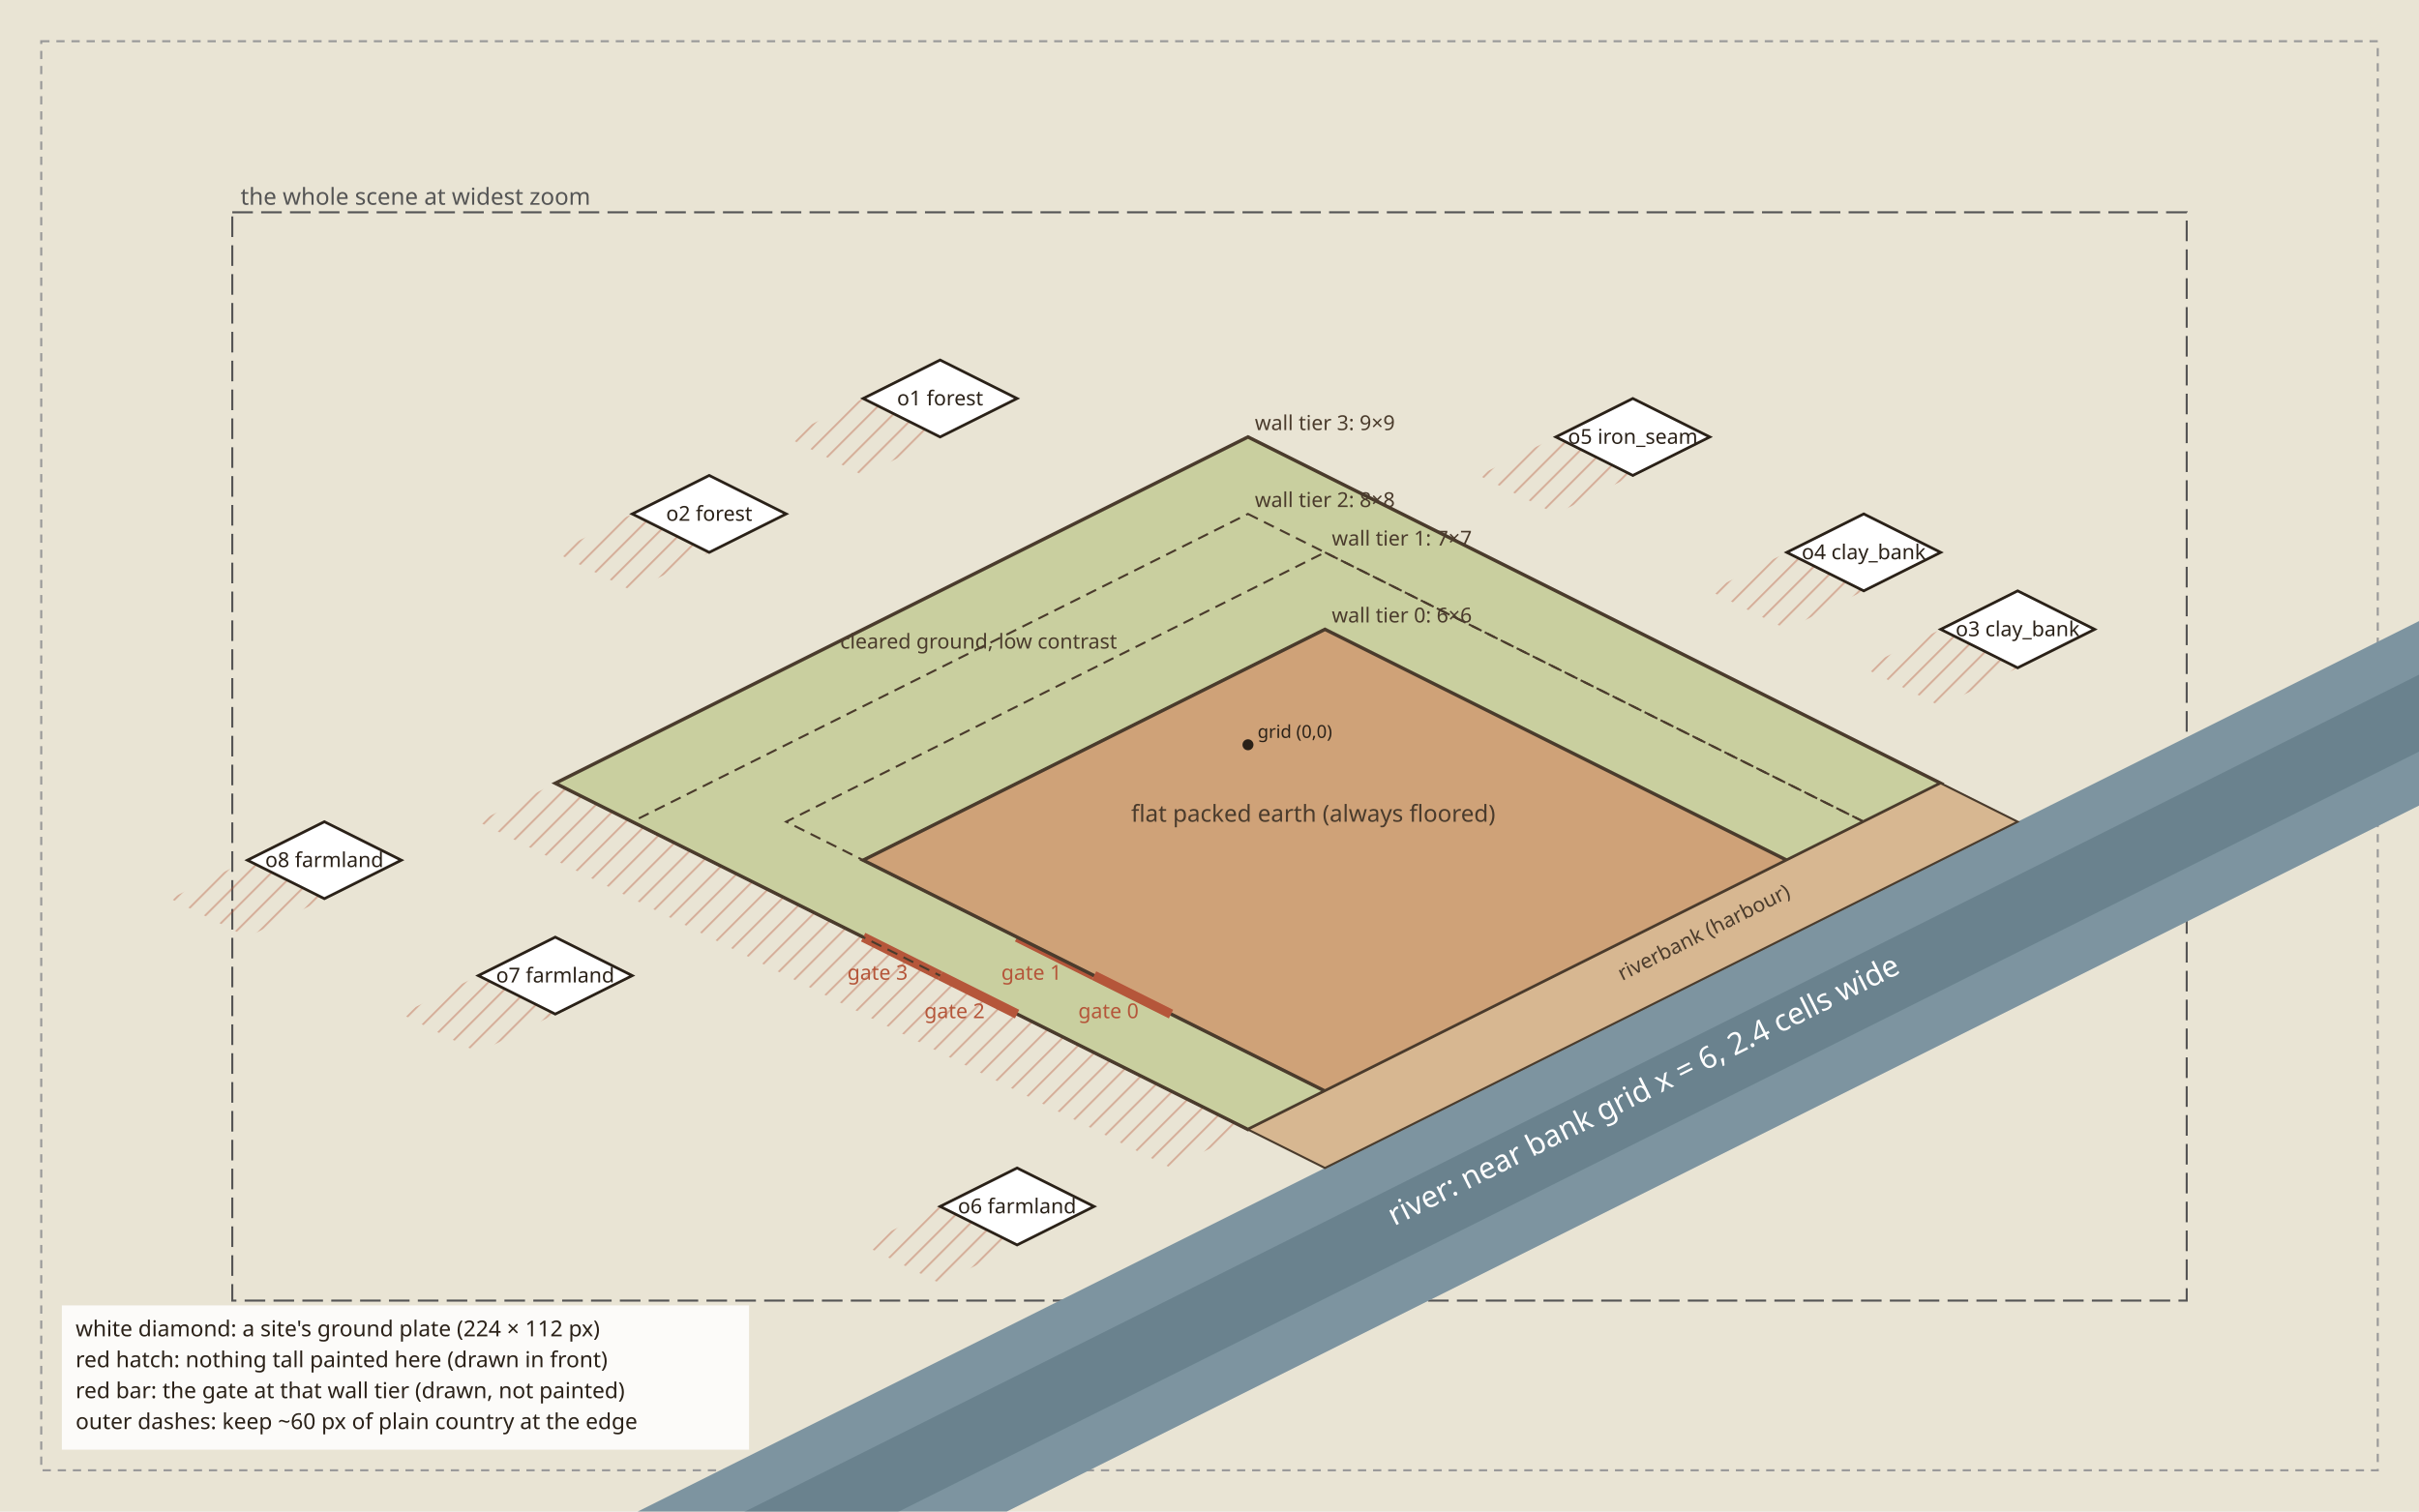
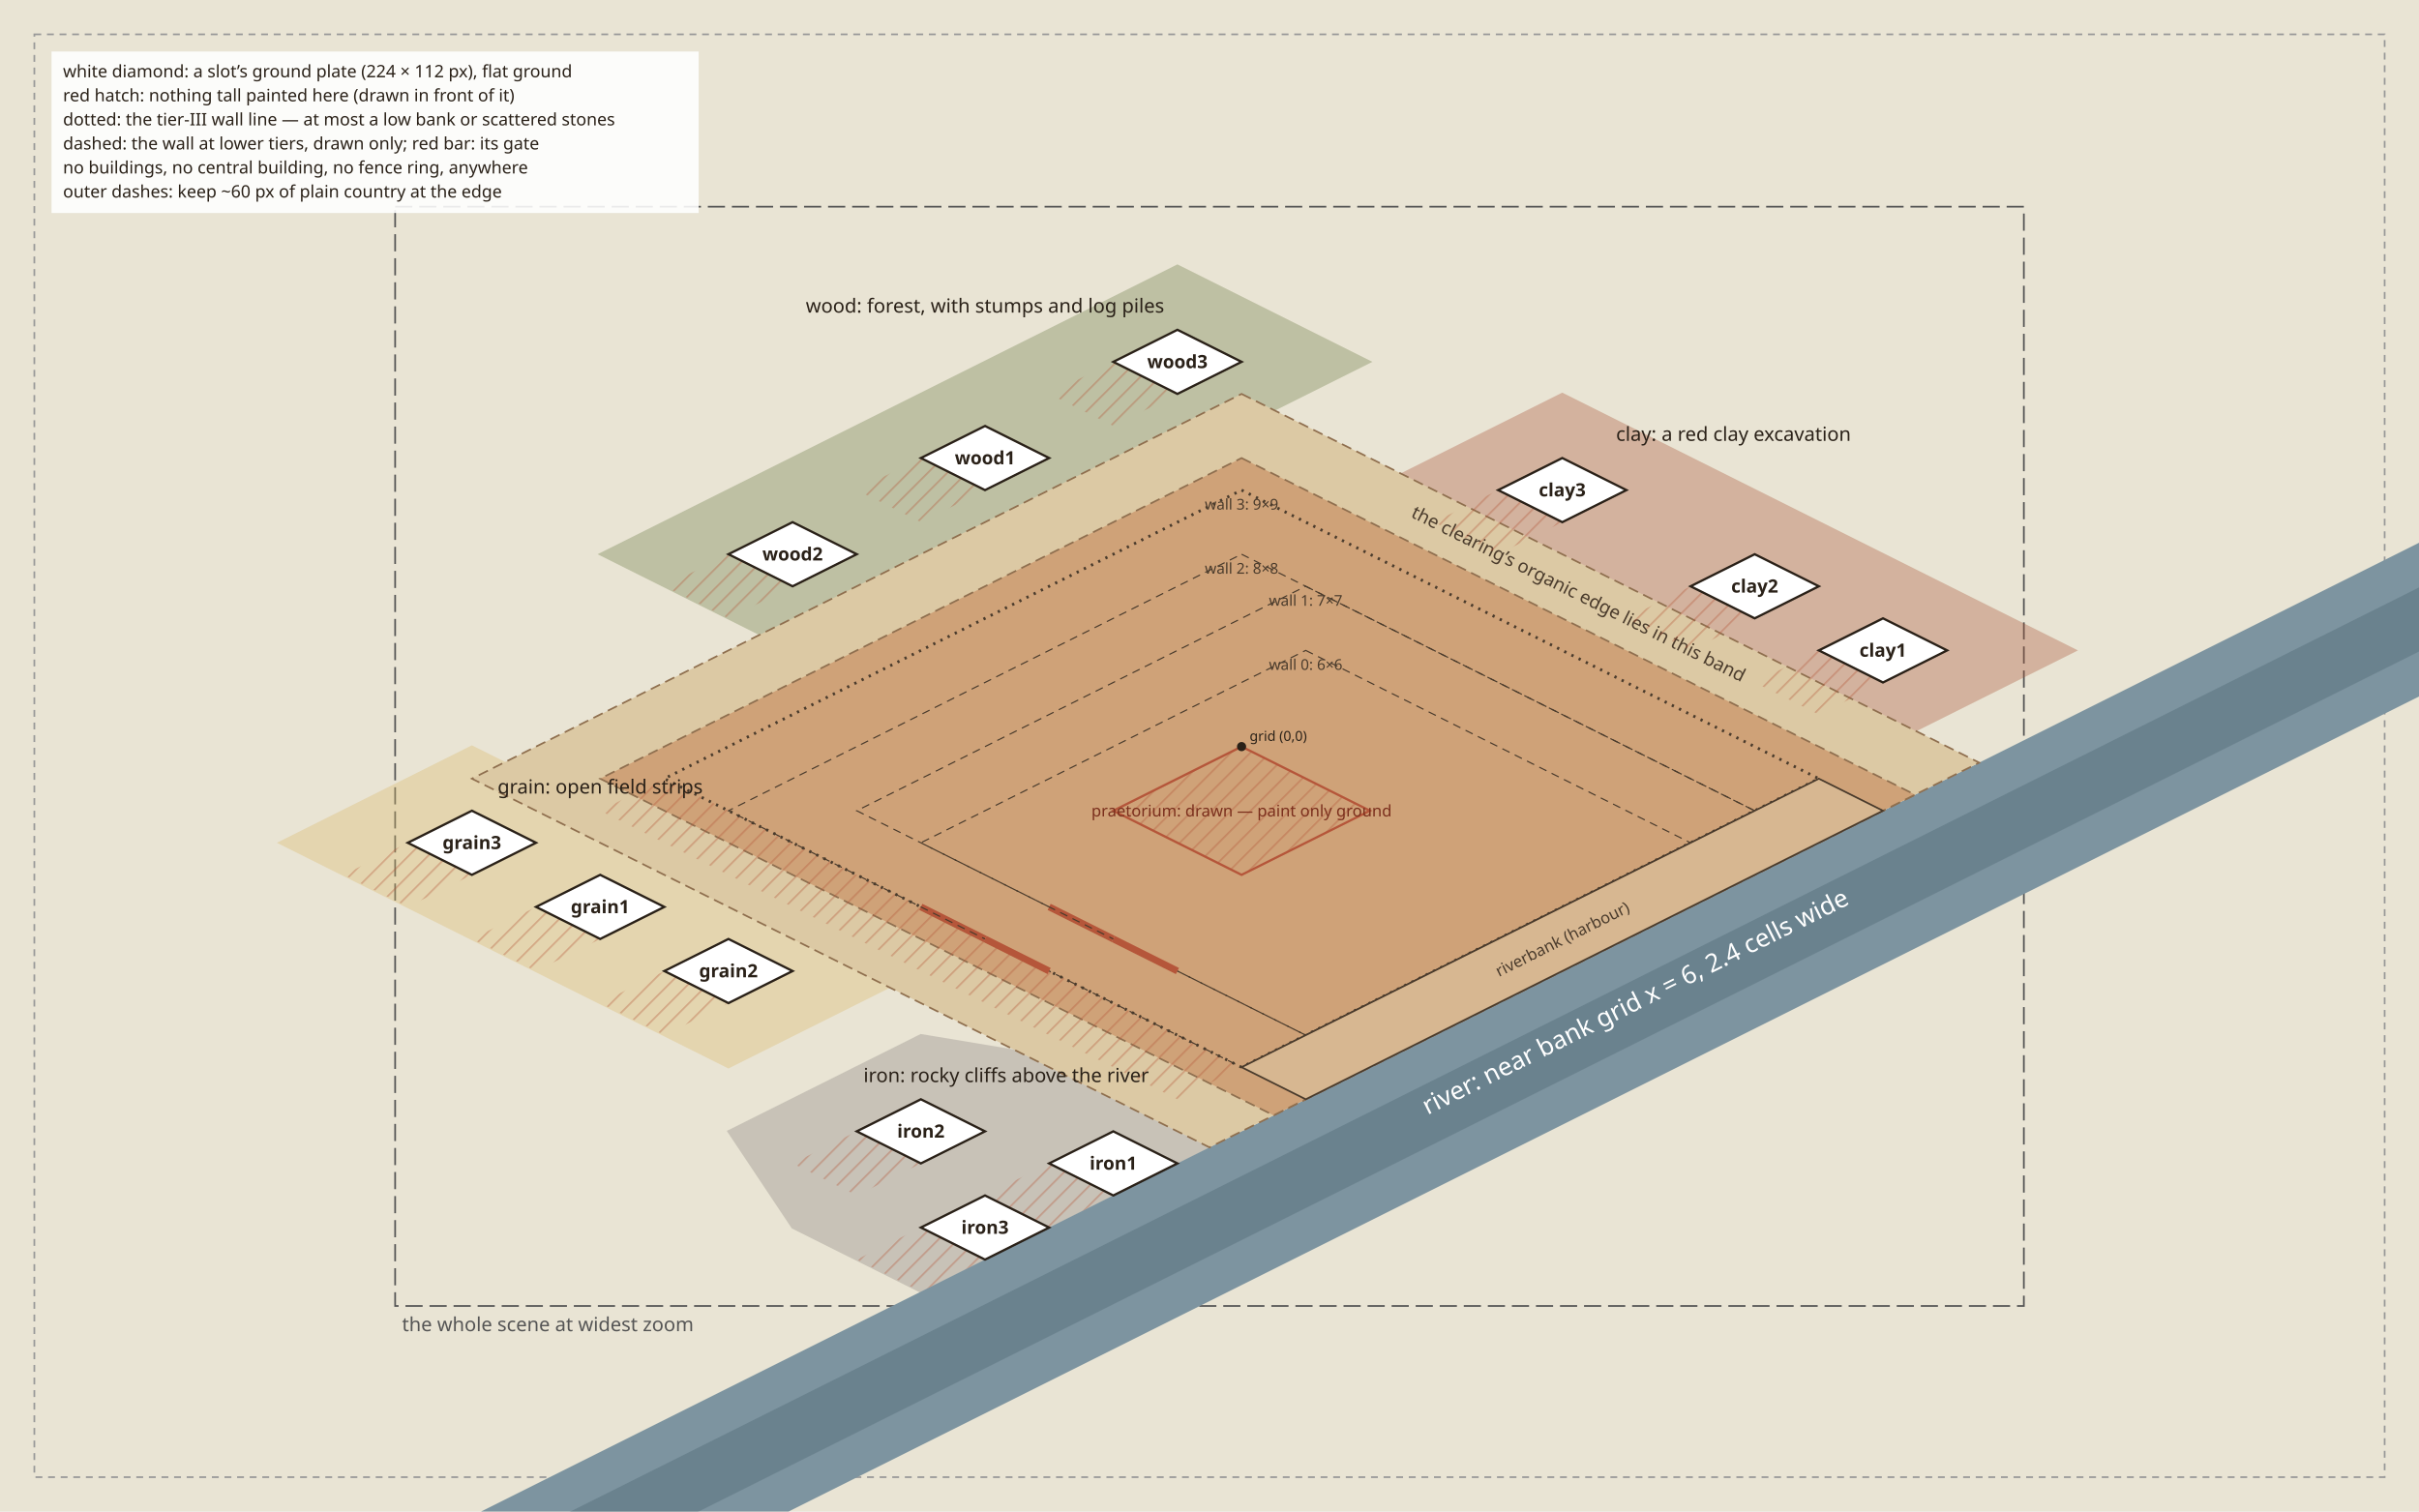
- <svg xmlns="http://www.w3.org/2000/svg" viewBox="0 0 3520 2200" width="3520" height="2200" font-family="sans-serif">
+ <svg xmlns="http://www.w3.org/2000/svg" viewBox="0 0 4224 2640" width="4224" height="2640" font-family="sans-serif">
  <defs>
    <pattern id="hatch" width="24" height="24" patternUnits="userSpaceOnUse" patternTransform="rotate(45)">
      <line x1="0" y1="0" x2="0" y2="24" stroke="#b5563a" stroke-width="6" opacity="0.35" />
    </pattern>
    <clipPath id="frame">
-       <rect width="3520" height="2200" />
+       <rect width="4224" height="2640" />
    </clipPath>
  </defs>
-   <rect width="3520" height="2200" fill="#e9e4d4" />
-   <rect x="60" y="60" width="3400" height="2080" fill="none" stroke="#999" stroke-dasharray="12 10" stroke-width="3" />
-   <rect x="338" y="309" width="2844" height="1584" fill="none" stroke="#555" stroke-dasharray="30 12" stroke-width="3" />
-   <text x="350" y="298" font-size="34" fill="#555">the whole scene at widest zoom</text>
+   <rect width="4224" height="2640" fill="#e9e4d4" />
+   <rect x="60" y="60" width="4104" height="2520" fill="none" stroke="#999" stroke-dasharray="12 10" stroke-width="3" />
+   <rect data-scene="1" x="690" y="361" width="2844" height="1920" fill="none" stroke="#555" stroke-dasharray="30 12" stroke-width="3" />
+   <text x="702" y="2325" font-size="34" fill="#555">the whole scene at widest zoom</text>
+   <polygon data-biome="wood" points="1048,968 2056,464 2392,632 1384,1136" fill="#6e7d48" opacity="0.35" stroke="#6e7d48" stroke-width="4" />
+   <polygon data-biome="clay" points="2392,856 2728,688 3624,1136 3288,1304" fill="#a8553a" opacity="0.35" stroke="#a8553a" stroke-width="4" />
+   <polygon data-biome="iron" points="1272,1976 1608,1808 1944,1864 2280,2032 1720,2312 1384,2144" fill="#8a8580" opacity="0.35" stroke="#8a8580" stroke-width="4" />
+   <polygon data-biome="grain" points="488,1472 824,1304 1608,1696 1272,1864" fill="#d9b969" opacity="0.35" stroke="#d9b969" stroke-width="4" />
  <g clip-path="url(#frame)">
-     <polygon points="6968,-820 7237,-686 -1723,3794 -1992,3660" fill="#7d94a0" />
-     <polygon points="7046,-781 7158,-725 -1802,3755 -1914,3699" fill="#5d7682" opacity="0.6" />
+     <polygon points="9560,-1720 9829,-1586 -3611,5134 -3880,5000" fill="#7d94a0" />
+     <polygon points="9638,-1681 9750,-1625 -3690,5095 -3802,5039" fill="#5d7682" opacity="0.6" />
  </g>
-   <text x="2398" y="1600" font-size="44" text-anchor="middle" fill="#fff" transform="rotate(-26.57 2398 1600)">river: near bank grid x = 6, 2.4 cells wide</text>
-   <polygon points="808,1140 1816,1644 1704,1700 696,1196" fill="url(#hatch)" />
-   <polygon data-tier="3" points="1816,636 2824,1140 1816,1644 808,1140" fill="#c9cf9f" stroke="#4a3b2c" stroke-width="5" stroke-dasharray="" />
-   <line data-gate="3" x1="1256" y1="1364" x2="1368" y2="1420" stroke="#b5563a" stroke-width="14" />
-   <text x="1233" y="1426" font-size="30" fill="#b5563a">gate 3</text>
-   <text x="1826" y="626" font-size="30" fill="#4a3b2c">wall tier 3: 9×9</text>
-   <polygon data-tier="2" points="1816,748 2712,1196 1816,1644 920,1196" fill="none" stroke="#4a3b2c" stroke-width="3" stroke-dasharray="16 10" />
-   <line data-gate="2" x1="1368" y1="1420" x2="1480" y2="1476" stroke="#b5563a" stroke-width="14" />
-   <text x="1345" y="1482" font-size="30" fill="#b5563a">gate 2</text>
-   <text x="1826" y="738" font-size="30" fill="#4a3b2c">wall tier 2: 8×8</text>
-   <polygon data-tier="1" points="1928,804 2712,1196 1928,1588 1144,1196" fill="none" stroke="#4a3b2c" stroke-width="3" stroke-dasharray="16 10" />
-   <line data-gate="1" x1="1480" y1="1364" x2="1592" y2="1420" stroke="#b5563a" stroke-width="14" />
-   <text x="1457" y="1426" font-size="30" fill="#b5563a">gate 1</text>
-   <text x="1938" y="794" font-size="30" fill="#4a3b2c">wall tier 1: 7×7</text>
-   <polygon data-tier="0" points="1928,916 2600,1252 1928,1588 1256,1252" fill="#cfa278" stroke="#4a3b2c" stroke-width="5" stroke-dasharray="" />
-   <line data-gate="0" x1="1592" y1="1420" x2="1704" y2="1476" stroke="#b5563a" stroke-width="14" />
-   <text x="1569" y="1482" font-size="30" fill="#b5563a">gate 0</text>
-   <text x="1938" y="906" font-size="30" fill="#4a3b2c">wall tier 0: 6×6</text>
-   <polygon data-bank="3" points="2824,1140 2936,1196 1928,1700 1816,1644" fill="#d7b791" stroke="#4a3b2c" stroke-width="3" />
-   <text x="2352" y="1392" font-size="30" fill="#4a3b2c" transform="rotate(-26.57 2432 1392)">riverbank (harbour)</text>
-   <text x="1646" y="1196" font-size="34" fill="#4a3b2c">flat packed earth (always floored)</text>
-   <text x="1424" y="944" font-size="30" text-anchor="middle" fill="#4a3b2c">cleared ground, low contrast</text>
-   <polygon points="1256,580 1368,636 1256,692 1144,636" fill="url(#hatch)" />
-   <polygon data-site="o1" points="1368,524 1480,580 1368,636 1256,580" fill="#fff" stroke="#2a2118" stroke-width="4" />
-   <text x="1368" y="590" font-size="30" text-anchor="middle" fill="#2a2118">o1 forest</text>
-   <polygon points="920,748 1032,804 920,860 808,804" fill="url(#hatch)" />
-   <polygon data-site="o2" points="1032,692 1144,748 1032,804 920,748" fill="#fff" stroke="#2a2118" stroke-width="4" />
-   <text x="1032" y="758" font-size="30" text-anchor="middle" fill="#2a2118">o2 forest</text>
-   <polygon points="2824,916 2936,972 2824,1028 2712,972" fill="url(#hatch)" />
-   <polygon data-site="o3" points="2936,860 3048,916 2936,972 2824,916" fill="#fff" stroke="#2a2118" stroke-width="4" />
-   <text x="2936" y="926" font-size="30" text-anchor="middle" fill="#2a2118">o3 clay_bank</text>
-   <polygon points="2600,804 2712,860 2600,916 2488,860" fill="url(#hatch)" />
-   <polygon data-site="o4" points="2712,748 2824,804 2712,860 2600,804" fill="#fff" stroke="#2a2118" stroke-width="4" />
-   <text x="2712" y="814" font-size="30" text-anchor="middle" fill="#2a2118">o4 clay_bank</text>
-   <polygon points="2264,636 2376,692 2264,748 2152,692" fill="url(#hatch)" />
-   <polygon data-site="o5" points="2376,580 2488,636 2376,692 2264,636" fill="#fff" stroke="#2a2118" stroke-width="4" />
-   <text x="2376" y="646" font-size="30" text-anchor="middle" fill="#2a2118">o5 iron_seam</text>
-   <polygon points="1368,1756 1480,1812 1368,1868 1256,1812" fill="url(#hatch)" />
-   <polygon data-site="o6" points="1480,1700 1592,1756 1480,1812 1368,1756" fill="#fff" stroke="#2a2118" stroke-width="4" />
-   <text x="1480" y="1766" font-size="30" text-anchor="middle" fill="#2a2118">o6 farmland</text>
-   <polygon points="696,1420 808,1476 696,1532 584,1476" fill="url(#hatch)" />
-   <polygon data-site="o7" points="808,1364 920,1420 808,1476 696,1420" fill="#fff" stroke="#2a2118" stroke-width="4" />
-   <text x="808" y="1430" font-size="30" text-anchor="middle" fill="#2a2118">o7 farmland</text>
-   <polygon points="360,1252 472,1308 360,1364 248,1308" fill="url(#hatch)" />
-   <polygon data-site="o8" points="472,1196 584,1252 472,1308 360,1252" fill="#fff" stroke="#2a2118" stroke-width="4" />
-   <text x="472" y="1262" font-size="30" text-anchor="middle" fill="#2a2118">o8 farmland</text>
-   <circle cx="1816" cy="1084" r="8" fill="#2a2118" />
-   <text x="1830" y="1074" font-size="26" fill="#2a2118">grid (0,0)</text>
-   <g font-size="32" fill="#2a2118">
-     <rect x="90" y="1900" width="1000" height="210" fill="#fff" opacity="0.85" />
-     <text x="110" y="1945">white diamond: a site's ground plate (224 × 112 px)</text>
-     <text x="110" y="1990">red hatch: nothing tall painted here (drawn in front)</text>
-     <text x="110" y="2035">red bar: the gate at that wall tier (drawn, not painted)</text>
-     <text x="110" y="2080">outer dashes: keep ~60 px of plain country at the edge</text>
+   <text x="2862" y="1763" font-size="44" fill="#fff" text-anchor="middle" transform="rotate(-26.57 2862 1763)">river: near bank grid x = 6, 2.4 cells wide</text>
+   <polygon data-clearing="outer" points="2168,688 3456,1332 2112,2004 824,1360" fill="#dcc9a4" stroke="#8f6f4f" stroke-width="3" stroke-dasharray="18 10" />
+   <polygon data-clearing="inner" points="2168,800 3344,1388 2224,1948 1048,1360" fill="#cfa278" stroke="#8f6f4f" stroke-width="3" stroke-dasharray="18 10" />
+   <text x="2756" y="1048" font-size="32" fill="#4a3b2c" text-anchor="middle" transform="rotate(26.57 2756 1038)">the clearing’s organic edge lies in this band</text>
+   <polygon points="1160,1360 2168,1864 2056,1920 1048,1416" fill="url(#hatch)" />
+   <polygon data-tier="3" points="2168,856 3176,1360 2168,1864 1160,1360" fill="none" stroke="#4a3b2c" stroke-width="5" stroke-dasharray="4 10" />
+   <line data-gate="3" x1="1608" y1="1584" x2="1720" y2="1640" stroke="#b5563a" stroke-width="12" />
+   <text x="2168" y="890" font-size="26" fill="#4a3b2c" text-anchor="middle">wall 3: 9×9</text>
+   <polygon data-tier="2" points="2168,968 3064,1416 2168,1864 1272,1416" fill="none" stroke="#4a3b2c" stroke-width="2" stroke-dasharray="14 10" />
+   <line data-gate="2" x1="1720" y1="1640" x2="1832" y2="1696" stroke="#b5563a" stroke-width="12" />
+   <text x="2168" y="1002" font-size="26" fill="#4a3b2c" text-anchor="middle">wall 2: 8×8</text>
+   <polygon data-tier="1" points="2280,1024 3064,1416 2280,1808 1496,1416" fill="none" stroke="#4a3b2c" stroke-width="2" stroke-dasharray="14 10" />
+   <line data-gate="1" x1="1832" y1="1584" x2="1944" y2="1640" stroke="#b5563a" stroke-width="12" />
+   <text x="2280" y="1058" font-size="26" fill="#4a3b2c" text-anchor="middle">wall 1: 7×7</text>
+   <polygon data-tier="0" points="2280,1136 2952,1472 2280,1808 1608,1472" fill="none" stroke="#4a3b2c" stroke-width="2" stroke-dasharray="14 10" />
+   <line data-gate="0" x1="1944" y1="1640" x2="2056" y2="1696" stroke="#b5563a" stroke-width="12" />
+   <text x="2280" y="1170" font-size="26" fill="#4a3b2c" text-anchor="middle">wall 0: 6×6</text>
+   <polygon data-bank="3" points="3176,1360 3288,1416 2280,1920 2168,1864" fill="#d7b791" stroke="#4a3b2c" stroke-width="3" />
+   <text x="2728" y="1650" font-size="28" fill="#4a3b2c" text-anchor="middle" transform="rotate(-26.57 2728 1640)">riverbank (harbour)</text>
+   <polygon data-seat="praetorium" points="2168,1304 2392,1416 2168,1528 1944,1416" fill="url(#hatch)" stroke="#b5563a" stroke-width="4" />
+   <text x="2168" y="1426" font-size="28" fill="#7a2e1c" text-anchor="middle">praetorium: drawn — paint only ground</text>
+   <polygon points="1608,800 1720,856 1608,912 1496,856" fill="url(#hatch)" />
+   <polygon data-slot="wood1" points="1720,744 1832,800 1720,856 1608,800" fill="#fff" stroke="#2a2118" stroke-width="4" />
+   <text x="1720" y="811" font-size="32" fill="#2a2118" text-anchor="middle" font-weight="bold">wood1</text>
+   <polygon points="1272,968 1384,1024 1272,1080 1160,1024" fill="url(#hatch)" />
+   <polygon data-slot="wood2" points="1384,912 1496,968 1384,1024 1272,968" fill="#fff" stroke="#2a2118" stroke-width="4" />
+   <text x="1384" y="979" font-size="32" fill="#2a2118" text-anchor="middle" font-weight="bold">wood2</text>
+   <polygon points="1944,632 2056,688 1944,744 1832,688" fill="url(#hatch)" />
+   <polygon data-slot="wood3" points="2056,576 2168,632 2056,688 1944,632" fill="#fff" stroke="#2a2118" stroke-width="4" />
+   <text x="2056" y="643" font-size="32" fill="#2a2118" text-anchor="middle" font-weight="bold">wood3</text>
+   <text x="1720" y="546" font-size="34" fill="#2a2118" text-anchor="middle">wood: forest, with stumps and log piles</text>
+   <polygon points="3176,1136 3288,1192 3176,1248 3064,1192" fill="url(#hatch)" />
+   <polygon data-slot="clay1" points="3288,1080 3400,1136 3288,1192 3176,1136" fill="#fff" stroke="#2a2118" stroke-width="4" />
+   <text x="3288" y="1147" font-size="32" fill="#2a2118" text-anchor="middle" font-weight="bold">clay1</text>
+   <polygon points="2952,1024 3064,1080 2952,1136 2840,1080" fill="url(#hatch)" />
+   <polygon data-slot="clay2" points="3064,968 3176,1024 3064,1080 2952,1024" fill="#fff" stroke="#2a2118" stroke-width="4" />
+   <text x="3064" y="1035" font-size="32" fill="#2a2118" text-anchor="middle" font-weight="bold">clay2</text>
+   <polygon points="2616,856 2728,912 2616,968 2504,912" fill="url(#hatch)" />
+   <polygon data-slot="clay3" points="2728,800 2840,856 2728,912 2616,856" fill="#fff" stroke="#2a2118" stroke-width="4" />
+   <text x="2728" y="867" font-size="32" fill="#2a2118" text-anchor="middle" font-weight="bold">clay3</text>
+   <text x="3027" y="770" font-size="34" fill="#2a2118" text-anchor="middle">clay: a red clay excavation</text>
+   <polygon points="1832,2032 1944,2088 1832,2144 1720,2088" fill="url(#hatch)" />
+   <polygon data-slot="iron1" points="1944,1976 2056,2032 1944,2088 1832,2032" fill="#fff" stroke="#2a2118" stroke-width="4" />
+   <text x="1944" y="2043" font-size="32" fill="#2a2118" text-anchor="middle" font-weight="bold">iron1</text>
+   <polygon points="1496,1976 1608,2032 1496,2088 1384,2032" fill="url(#hatch)" />
+   <polygon data-slot="iron2" points="1608,1920 1720,1976 1608,2032 1496,1976" fill="#fff" stroke="#2a2118" stroke-width="4" />
+   <text x="1608" y="1987" font-size="32" fill="#2a2118" text-anchor="middle" font-weight="bold">iron2</text>
+   <polygon points="1608,2144 1720,2200 1608,2256 1496,2200" fill="url(#hatch)" />
+   <polygon data-slot="iron3" points="1720,2088 1832,2144 1720,2200 1608,2144" fill="#fff" stroke="#2a2118" stroke-width="4" />
+   <text x="1720" y="2155" font-size="32" fill="#2a2118" text-anchor="middle" font-weight="bold">iron3</text>
+   <text x="1757" y="1890" font-size="34" fill="#2a2118" text-anchor="middle">iron: rocky cliffs above the river</text>
+   <polygon points="936,1584 1048,1640 936,1696 824,1640" fill="url(#hatch)" />
+   <polygon data-slot="grain1" points="1048,1528 1160,1584 1048,1640 936,1584" fill="#fff" stroke="#2a2118" stroke-width="4" />
+   <text x="1048" y="1595" font-size="32" fill="#2a2118" text-anchor="middle" font-weight="bold">grain1</text>
+   <polygon points="1160,1696 1272,1752 1160,1808 1048,1752" fill="url(#hatch)" />
+   <polygon data-slot="grain2" points="1272,1640 1384,1696 1272,1752 1160,1696" fill="#fff" stroke="#2a2118" stroke-width="4" />
+   <text x="1272" y="1707" font-size="32" fill="#2a2118" text-anchor="middle" font-weight="bold">grain2</text>
+   <polygon points="712,1472 824,1528 712,1584 600,1528" fill="url(#hatch)" />
+   <polygon data-slot="grain3" points="824,1416 936,1472 824,1528 712,1472" fill="#fff" stroke="#2a2118" stroke-width="4" />
+   <text x="824" y="1483" font-size="32" fill="#2a2118" text-anchor="middle" font-weight="bold">grain3</text>
+   <text x="1048" y="1386" font-size="34" fill="#2a2118" text-anchor="middle">grain: open field strips</text>
+   <circle cx="2168" cy="1304" r="8" fill="#2a2118" />
+   <text x="2182" y="1294" font-size="24" fill="#2a2118">grid (0,0)</text>
+   <g font-size="30" fill="#2a2118">
+     <rect x="90" y="90" width="1130" height="282" fill="#fff" opacity="0.88" />
+     <text x="110" y="135">white diamond: a slot’s ground plate (224 × 112 px), flat ground</text>
+     <text x="110" y="177">red hatch: nothing tall painted here (drawn in front of it)</text>
+     <text x="110" y="219">dotted: the tier-III wall line — at most a low bank or scattered stones</text>
+     <text x="110" y="261">dashed: the wall at lower tiers, drawn only; red bar: its gate</text>
+     <text x="110" y="303">no buildings, no central building, no fence ring, anywhere</text>
+     <text x="110" y="345">outer dashes: keep ~60 px of plain country at the edge</text>
  </g>
</svg>
